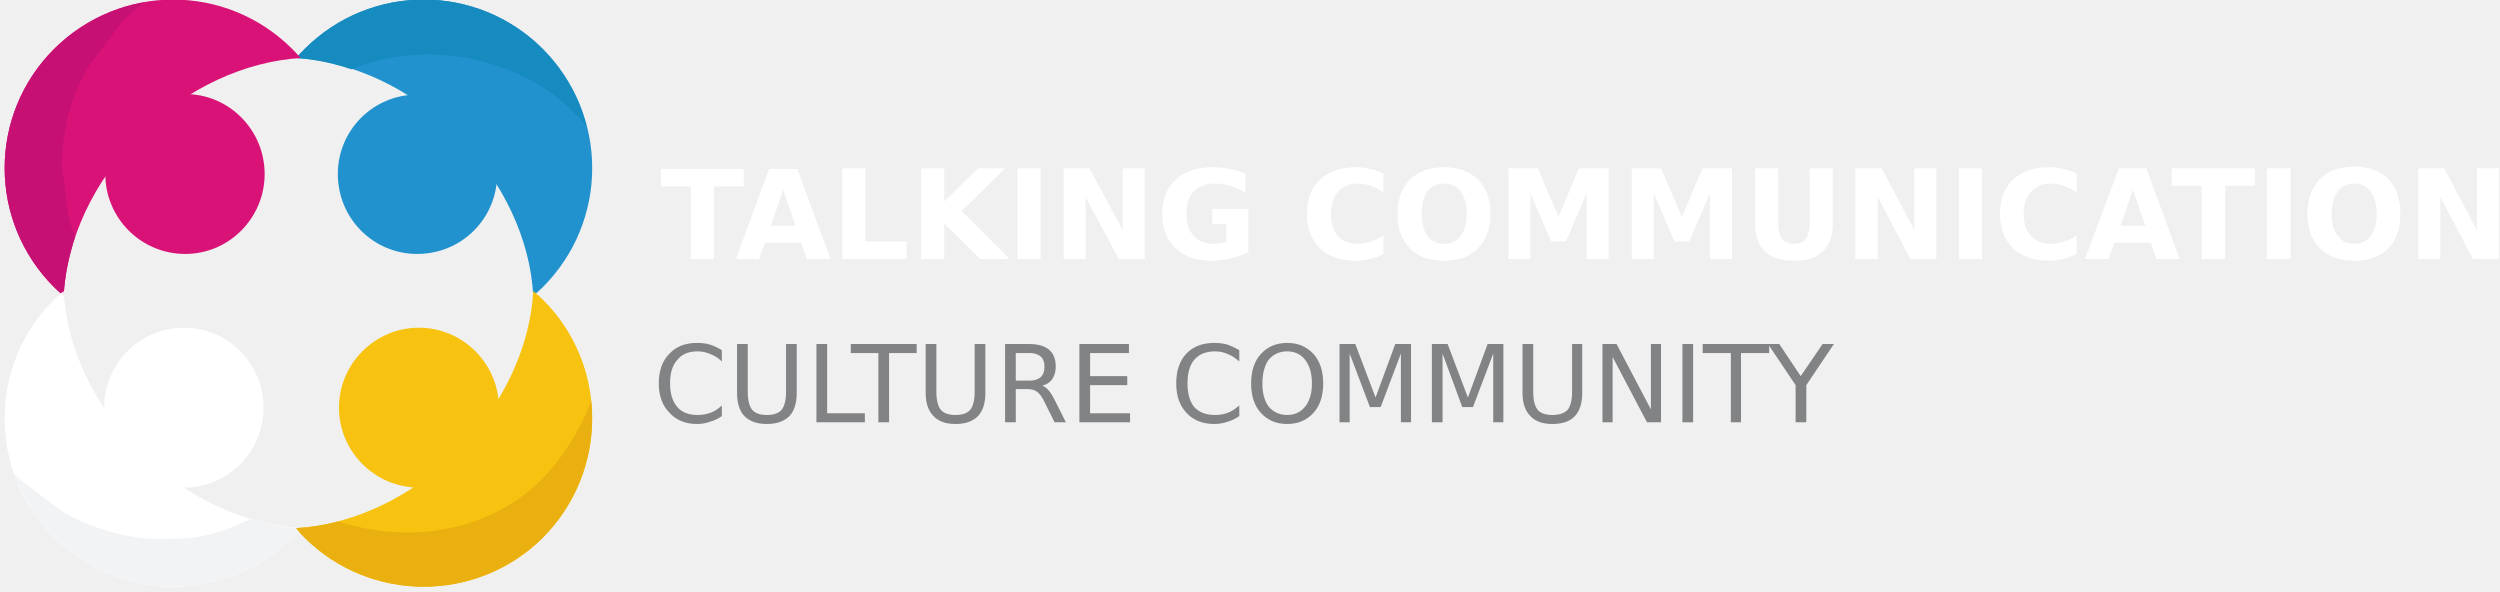
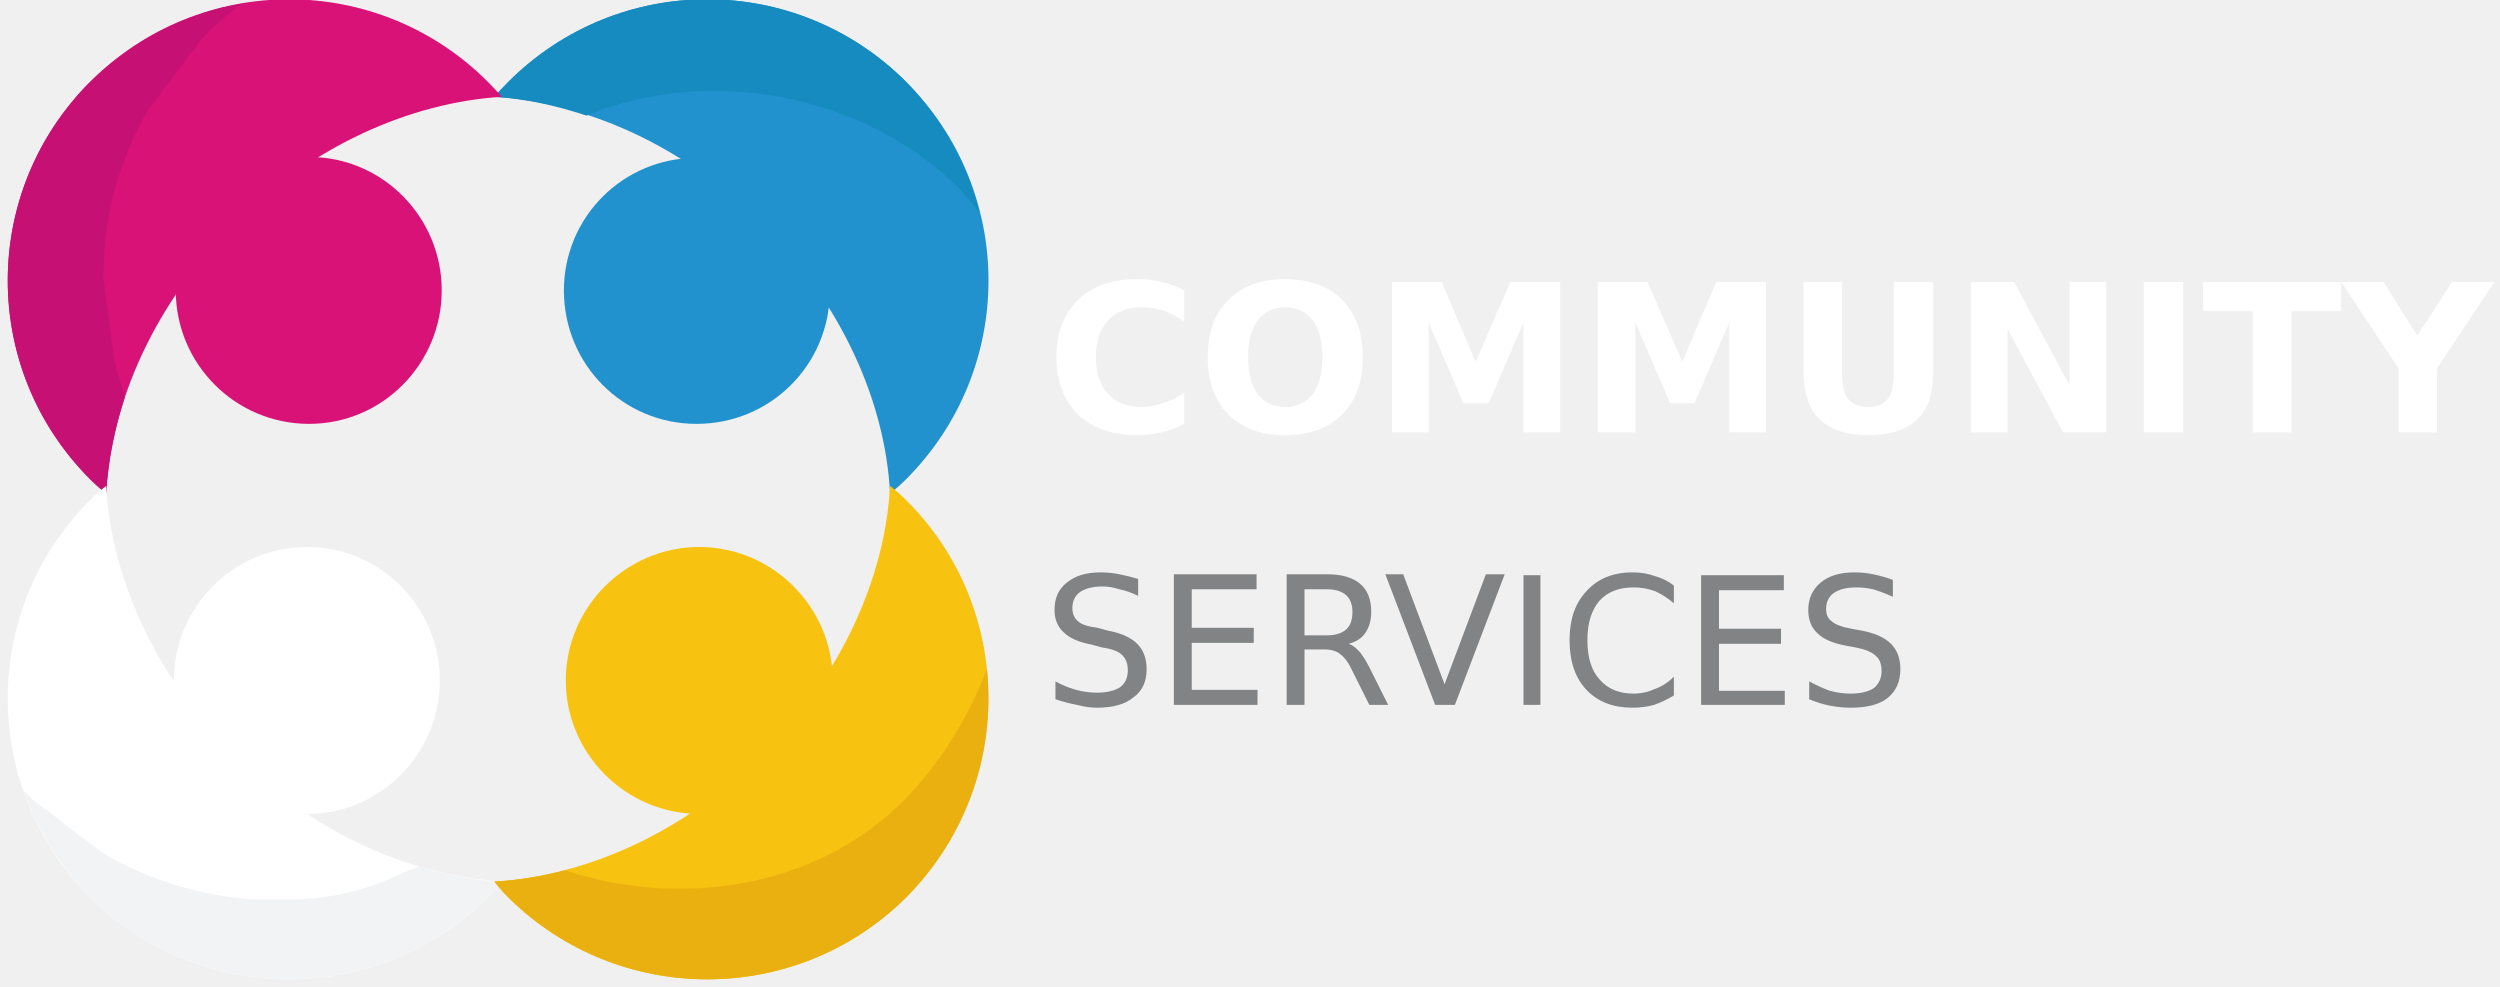
- <svg xmlns="http://www.w3.org/2000/svg" version="1.2" viewBox="0 0 444 105" width="444" height="105">
+ <svg xmlns="http://www.w3.org/2000/svg" version="1.2" viewBox="0 0 266 105" width="266" height="105">
  <style>
        .a {
            fill: #2192ce
        }

        .b {
            fill: #168bbf
        }

        .c {
            fill: #d91277
        }

        .d {
            fill: #c61074
        }

        .e {
            fill: #fff
        }

        .e1 {
            fill: #f2f3f4
        }

        .f {
            fill: #f7c210
        }

        .g {
            fill: #eab00f
        }

        .h {
            fill: #fff
        }

        .i {
            fill: #818384
        }
    </style>
  <g style="display:none">
    <path d="m-42-154h500v500h-500z" />
  </g>
  <path class="a" d="m81.2 23.9c8.3 8.4 13 18.8 13.5 28.6q0.9-0.7 1.7-1.5c11.7-11.7 11.7-30.6 0-42.3-11.7-11.7-30.6-11.7-42.3 0q-0.8 0.8-1.5 1.6c9.8 0.6 20.2 5.2 28.6 13.6z" />
  <path class="b" d="m102 20q1.2 1.3 2.2 2.6c-1.2-5.1-3.9-9.9-7.8-13.9-11.7-11.7-30.6-11.7-42.3 0q-0.8 0.8-1.5 1.6c3.2 0.2 6.5 0.9 9.8 2 13.1-5.4 29.5-2.3 39.6 7.7z" />
  <path class="a" d="m74.1 45.1c-7.8 0-14.1-6.3-14.1-14.2 0-7.8 6.3-14.1 14.1-14.1 7.9 0 14.2 6.3 14.2 14.1 0 7.9-6.3 14.2-14.2 14.2z" />
  <path class="c" d="m24.8 23.9c8.4-8.4 18.9-13 28.6-13.6q-0.7-0.8-1.5-1.6c-11.7-11.7-30.6-11.7-42.3 0-11.7 11.7-11.7 30.6 0 42.3q0.8 0.8 1.7 1.5c0.5-9.8 5.2-20.2 13.5-28.6z" />
  <path class="d" d="m12.2 38.6q-0.6-4.5-1.2-9.1 0-9.5 4.7-17.7 2.9-3.9 5.8-7.7 2-2.1 4.2-3.7c-5.9 1-11.5 3.8-16.1 8.3-11.7 11.7-11.7 30.6 0 42.3q0.8 0.8 1.7 1.5c0.2-3.4 0.9-6.9 2-10.3q-0.6-1.8-1.1-3.6z" />
  <path class="c" d="m32.9 45.1c-7.9 0-14.2-6.4-14.2-14.2 0-7.8 6.3-14.2 14.2-14.2 7.8 0 14.1 6.4 14.1 14.2 0 7.8-6.3 14.2-14.1 14.2z" />
  <path class="e" d="m24.8 80.2c-8.3-8.3-13-18.8-13.5-28.5q-0.9 0.7-1.7 1.5c-11.7 11.6-11.7 30.6 0 42.3 11.7 11.6 30.6 11.6 42.3 0q0.8-0.8 1.5-1.7c-9.7-0.6-20.2-5.2-28.6-13.6z" />
  <path class="e1" d="m53.4 93.8c-2.9-0.1-5.8-0.7-8.8-1.6q-0.5 0.2-1.1 0.4-0.6 0.3-1.1 0.5-6 2.8-12.7 2.6-2.9 0.1-5.6-0.3-6.7-1-12.8-4.4-1.3-1-2.6-1.9-0.9-0.7-1.8-1.4-1.6-1.3-3.3-2.5-0.6-0.6-1.1-1.1c1.4 4.1 3.8 8 7.1 11.4 11.7 11.6 30.6 11.6 42.3 0q0.8-0.8 1.5-1.7z" />
  <path class="e" d="m32.7 86.6c-7.9 0-14.2-6.4-14.2-14.2 0-7.8 6.3-14.2 14.2-14.2 7.8 0 14.1 6.4 14.1 14.2 0 7.8-6.3 14.2-14.1 14.2z" />
  <path class="f" d="m81.2 80.2c-8.4 8.4-18.8 13-28.6 13.6q0.7 0.9 1.5 1.7c11.7 11.6 30.6 11.6 42.3 0 11.7-11.7 11.7-30.7 0-42.3q-0.8-0.8-1.7-1.5c-0.5 9.7-5.2 20.2-13.5 28.5z" />
  <path class="g" d="m105 71.2c-1.8 4.7-4.4 9.1-7.9 13-9.3 10.2-24.3 12.6-37 8.4q-3.8 1-7.5 1.2 0.7 0.9 1.5 1.7c11.7 11.6 30.6 11.6 42.3 0 6.6-6.7 9.5-15.6 8.6-24.3z" />
  <path class="f" d="m74.4 86.6c-7.8 0-14.2-6.4-14.2-14.2 0-7.8 6.4-14.2 14.2-14.2 7.8 0 14.2 6.4 14.2 14.2 0 7.8-6.4 14.2-14.2 14.2z" />
-   <path class="h" d="m117.4 33.1v-3.1h14.7v3.1h-5.3v12.9h-4.1v-12.9zm25.9 12.9l-1-2.9h-6.4l-1.1 2.9h-4.1l5.9-16h5l5.9 16zm-4.2-12.3l-2.2 6.4h4.4zm10.5 12.3v-16.1h4.1v13h7.3v3.1zm14 0v-16.1h4.1v5.9l6-5.9h4.8l-7.7 7.6 8.5 8.5h-5.2l-6.4-6.3v6.3zm17.1 0v-16.1h4.1v16.1zm8.2 0v-16.1h4.6l5.9 11v-11h3.9v16.1h-4.6l-5.9-11v11zm32.8-8.9v7.7q-1.5 0.7-3.2 1.1-1.6 0.4-3.4 0.4-4 0-6.3-2.2-2.4-2.3-2.4-6.1 0-3.9 2.4-6.1 2.4-2.2 6.5-2.2 1.6 0 3.1 0.3 1.5 0.3 2.8 0.8v3.4q-1.4-0.8-2.7-1.2-1.3-0.4-2.7-0.4-2.4 0-3.8 1.4-1.3 1.4-1.3 4 0 2.5 1.3 3.9 1.3 1.4 3.6 1.4 0.7 0 1.2-0.1 0.6-0.1 1-0.2v-3.2h-2.5v-2.7zm24 4.7v3.3q-1.1 0.6-2.4 0.9-1.2 0.3-2.5 0.3-4 0-6.4-2.2-2.3-2.3-2.3-6.1 0-3.9 2.3-6.1 2.4-2.2 6.4-2.2 1.3 0 2.5 0.3 1.3 0.3 2.4 0.8v3.4q-1.1-0.8-2.2-1.2-1.2-0.4-2.4-0.4-2.2 0-3.5 1.5-1.2 1.4-1.2 3.9 0 2.5 1.2 3.9 1.3 1.4 3.5 1.4 1.2 0 2.4-0.4 1.1-0.3 2.2-1.1zm10.8-9.2q-1.9 0-3 1.4-1 1.4-1 4 0 2.5 1 3.9 1.1 1.4 3 1.4 1.9 0 2.9-1.4 1.1-1.4 1.1-3.9 0-2.6-1.1-4-1-1.4-2.9-1.4zm0-2.9q3.8 0 6 2.2 2.2 2.2 2.2 6.1 0 3.9-2.2 6.1-2.2 2.2-6 2.2-3.9 0-6.1-2.2-2.2-2.2-2.2-6.1 0-3.9 2.2-6.1 2.2-2.2 6.1-2.2zm11.4 16.3v-16.1h5.2l3.7 8.6 3.6-8.6h5.3v16.1h-3.9v-11.7l-3.7 8.6h-2.6l-3.7-8.6v11.7zm21.9 0v-16.1h5.2l3.7 8.6 3.7-8.6h5.2v16.1h-3.9v-11.7l-3.7 8.6h-2.6l-3.7-8.6v11.7zm21.9-6.4v-9.7h4.1v9.7q0 1.9 0.7 2.8 0.6 0.9 2.1 0.9 1.5 0 2.1-0.9 0.7-0.9 0.7-2.8v-9.7h4.1v9.7q0 3.4-1.7 5-1.7 1.7-5.2 1.7-3.5 0-5.2-1.7-1.7-1.6-1.7-5zm17.8 6.4v-16.1h4.7l5.8 11v-11h3.9v16.1h-4.6l-5.8-11v11zm18.4 0v-16.1h4.1v16.1zm20.9-4.2v3.3q-1.1 0.6-2.4 0.9-1.2 0.3-2.5 0.3-4 0-6.4-2.2-2.3-2.3-2.3-6.1 0-3.9 2.3-6.1 2.4-2.2 6.4-2.2 1.3 0 2.5 0.3 1.3 0.3 2.4 0.8v3.4q-1.1-0.8-2.3-1.2-1.1-0.4-2.3-0.4-2.2 0-3.5 1.5-1.3 1.4-1.3 3.9 0 2.5 1.3 3.9 1.3 1.4 3.5 1.4 1.2 0 2.3-0.4 1.2-0.3 2.3-1.1zm14.2 4.2l-1-2.9h-6.5l-1 2.9h-4.2l6-16.1h4.9l5.9 16.1zm-4.2-12.3l-2.2 6.4h4.4zm6.9-0.7v-3.1h14.8v3.1h-5.3v13h-4.2v-13zm16.9 13v-16.1h4.2v16.1zm15.5-13.4q-1.9 0-2.9 1.4-1.1 1.4-1.1 4 0 2.5 1.1 3.9 1 1.4 2.9 1.4 1.9 0 2.9-1.4 1.1-1.4 1.1-3.9 0-2.6-1.1-4-1-1.4-2.9-1.4zm0-3q3.9 0 6.1 2.2 2.1 2.3 2.1 6.2 0 3.8-2.1 6.1-2.2 2.2-6.1 2.2-3.9 0-6.1-2.2-2.2-2.3-2.2-6.1 0-3.9 2.2-6.2 2.2-2.2 6.1-2.2zm11.4 16.4v-16.1h4.6l5.8 11v-11h3.9v16.1h-4.6l-5.8-11v11z" />
-   <path class="i" d="m128.2 62.2v2q-0.9-0.9-2-1.3-1.1-0.5-2.3-0.5-2.4 0-3.6 1.5-1.3 1.4-1.3 4.2 0 2.7 1.3 4.2 1.2 1.4 3.6 1.4 1.2 0 2.3-0.4 1.1-0.4 2-1.3v1.9q-1 0.7-2.1 1-1.1 0.4-2.3 0.4-3.1 0-4.9-2-1.9-1.9-1.9-5.2 0-3.4 1.9-5.3 1.8-1.9 4.9-1.9 1.3 0 2.3 0.3 1.2 0.4 2.1 1zm2.7 7.6v-8.7h1.9v8.5q0 2.2 0.8 3.2 0.8 0.9 2.6 0.9 1.8 0 2.6-0.9 0.8-1 0.8-3.2v-8.5h1.9v8.7q0 2.7-1.3 4.1-1.4 1.4-4 1.4-2.6 0-4-1.4-1.3-1.4-1.3-4.1zm14.1 5.2v-13.9h1.9v12.3h6.7v1.6zm6.1-12.3v-1.6h11.7v1.6h-4.9v12.3h-1.9v-12.3zm13.3 7.1v-8.7h1.9v8.5q0 2.2 0.8 3.2 0.8 0.9 2.6 0.9 1.8 0 2.6-0.9 0.8-1 0.8-3.2v-8.5h1.9v8.7q0 2.7-1.3 4.1-1.4 1.4-4 1.4-2.6 0-3.9-1.4-1.4-1.4-1.4-4.1zm20.7-1.3q0.6 0.2 1.2 0.9 0.5 0.6 1.1 1.8l1.9 3.8h-2l-1.8-3.6q-0.6-1.3-1.3-1.8-0.6-0.5-1.7-0.5h-2.1v5.9h-1.9v-13.9h4.3q2.3 0 3.5 1 1.2 1 1.2 3 0 1.3-0.6 2.2-0.6 0.9-1.8 1.2zm-2.3-5.8h-2.4v4.9h2.4q1.3 0 2-0.6 0.7-0.6 0.7-1.9 0-1.2-0.7-1.8-0.7-0.6-2-0.6zm8.9 12.3v-13.9h8.8v1.6h-6.9v4.1h6.6v1.6h-6.6v5h7.1v1.6zm28.4-12.8v2q-1-0.9-2-1.3-1.1-0.5-2.3-0.5-2.4 0-3.7 1.5-1.2 1.4-1.2 4.2 0 2.7 1.2 4.2 1.3 1.4 3.7 1.4 1.2 0 2.3-0.4 1-0.4 2-1.3v1.9q-1 0.7-2.1 1-1.1 0.4-2.3 0.4-3.2 0-5-2-1.8-1.9-1.8-5.2 0-3.4 1.8-5.3 1.8-1.9 5-1.9 1.2 0 2.3 0.3 1.1 0.4 2.1 1zm8.5 0.2q-2 0-3.3 1.5-1.1 1.6-1.1 4.2 0 2.6 1.1 4.1 1.3 1.5 3.3 1.5 2 0 3.2-1.5 1.2-1.5 1.2-4.1 0-2.6-1.2-4.2-1.2-1.5-3.2-1.5zm0-1.5q2.9 0 4.7 2 1.7 1.9 1.7 5.2 0 3.3-1.7 5.2-1.8 2-4.7 2-2.9 0-4.7-2-1.7-1.9-1.7-5.2 0-3.3 1.7-5.2 1.8-2 4.7-2zm9.3 14.1v-13.9h2.8l3.6 9.5 3.5-9.5h2.8v13.9h-1.8v-12.2l-3.6 9.5h-1.9l-3.6-9.5v12.2zm16.4 0v-13.9h2.8l3.6 9.5 3.5-9.5h2.8v13.9h-1.8v-12.2l-3.6 9.5h-1.9l-3.5-9.5v12.2zm16.1-5.2v-8.7h1.9v8.5q0 2.2 0.8 3.2 0.8 0.9 2.6 0.9 1.8 0 2.7-0.9 0.8-1 0.8-3.2v-8.5h1.8v8.7q0 2.7-1.3 4.1-1.3 1.4-4 1.4-2.6 0-3.9-1.4-1.4-1.4-1.4-4.1zm14.2 5.2v-13.9h2.5l6.1 11.6v-11.6h1.8v13.9h-2.5l-6.1-11.6v11.6zm14.2 0v-13.9h1.9v13.9zm3.6-12.3v-1.6h11.8v1.6h-5v12.3h-1.8v-12.3zm16.5 5.7l-4.9-7.3h2l3.8 5.7 3.9-5.7h2l-4.9 7.3v6.6h-1.9z" />
+   <path class="h" d="m126 41.8v3.3q-1.1 0.6-2.4 0.9-1.2 0.3-2.6 0.3-4 0-6.3-2.2-2.3-2.3-2.3-6.1 0-3.8 2.3-6.1 2.3-2.2 6.3-2.2 1.4 0 2.6 0.3 1.3 0.3 2.4 0.9v3.3q-1.2-0.8-2.3-1.2-1.1-0.3-2.3-0.3-2.2 0-3.5 1.4-1.3 1.4-1.3 3.9 0 2.5 1.3 3.9 1.3 1.4 3.5 1.4 1.2 0 2.3-0.4 1.1-0.3 2.3-1.1zm10.7-9.1q-1.8 0-2.9 1.4-1 1.4-1 3.9 0 2.5 1 3.9 1.1 1.4 2.9 1.4 1.9 0 3-1.4 1-1.4 1-3.9 0-2.5-1-3.9-1.1-1.4-3-1.4zm0-3q3.9 0 6.1 2.2 2.2 2.2 2.2 6.1 0 3.9-2.2 6.1-2.2 2.2-6.1 2.2-3.8 0-6-2.2-2.2-2.2-2.2-6.1 0-3.9 2.2-6.1 2.2-2.2 6-2.2zm11.4 16.3v-16h5.3l3.6 8.5 3.7-8.5h5.3v16h-3.9v-11.7l-3.7 8.6h-2.7l-3.7-8.6v11.7zm21.9 0v-16h5.3l3.7 8.5 3.6-8.5h5.3v16h-3.9v-11.7l-3.7 8.6h-2.6l-3.7-8.6v11.7zm21.9-6.4v-9.6h4.1v9.6q0 2 0.6 2.8 0.7 0.9 2.2 0.9 1.4 0 2.1-0.9 0.6-0.8 0.6-2.8v-9.6h4.2v9.6q0 3.4-1.7 5-1.7 1.7-5.2 1.7-3.5 0-5.2-1.7-1.7-1.6-1.7-5zm17.8 6.4v-16h4.6l5.9 11v-11h3.9v16h-4.6l-5.9-11v11zm18.4 0v-16h4.2v16zm6.3-12.9v-3.1h14.7v3.1h-5.3v12.9h-4.1v-12.9zm20.8 6.1l-6.1-9.2h4.5l3.6 5.7 3.7-5.7h4.5l-6.1 9.2v6.8h-4.1z" />
+   <path class="i" d="m121.1 61.6v1.8q-1-0.5-2-0.7-0.9-0.3-1.8-0.3-1.5 0-2.4 0.6-0.8 0.6-0.8 1.7 0 0.9 0.6 1.4 0.5 0.5 2.1 0.7l1.1 0.3q2.1 0.4 3.1 1.4 1 1 1 2.7 0 2-1.4 3-1.3 1.1-3.9 1.1-1 0-2.1-0.3-1.1-0.2-2.3-0.6v-1.9q1.1 0.6 2.2 0.9 1.1 0.3 2.2 0.3 1.6 0 2.5-0.6 0.8-0.6 0.8-1.8 0-1-0.6-1.6-0.6-0.6-2.1-0.8l-1.1-0.3q-2.1-0.4-3-1.3-1-0.9-1-2.4 0-1.9 1.3-2.9 1.3-1.1 3.6-1.1 1 0 2 0.2 1 0.2 2 0.5zm3.8 13.4v-13.9h8.8v1.6h-6.9v4.1h6.6v1.6h-6.6v5h7v1.6zm18.6-6.5q0.6 0.2 1.2 0.9 0.5 0.6 1.1 1.8l1.9 3.8h-2l-1.8-3.6q-0.6-1.3-1.3-1.8-0.6-0.5-1.7-0.5h-2.1v5.9h-1.9v-13.9h4.3q2.3 0 3.5 1 1.2 1 1.2 3 0 1.3-0.6 2.2-0.6 0.9-1.8 1.2zm-2.3-5.8h-2.4v4.9h2.4q1.3 0 2-0.6 0.7-0.6 0.7-1.9 0-1.2-0.7-1.8-0.7-0.6-2-0.6zm13.6 12.3h-2.1l-5.3-13.9h1.9l4.4 11.7 4.4-11.7h2zm7.3 0v-13.8h1.8v13.8zm16-12.7v1.9q-0.9-0.8-2-1.3-1.1-0.4-2.3-0.4-2.3 0-3.6 1.4-1.3 1.5-1.3 4.2 0 2.8 1.3 4.2 1.3 1.5 3.6 1.5 1.2 0 2.3-0.5 1.1-0.4 2-1.3v2q-1 0.6-2.1 1-1.1 0.3-2.3 0.3-3.1 0-4.9-1.9-1.8-1.9-1.8-5.3 0-3.3 1.8-5.2 1.8-2 4.9-2 1.3 0 2.4 0.4 1.1 0.3 2 1zm2.9 12.7v-13.8h8.8v1.6h-6.9v4.1h6.6v1.6h-6.6v5h7v1.5zm20.4-13.3v1.8q-1.1-0.5-2.1-0.8-0.9-0.2-1.8-0.2-1.5 0-2.4 0.6-0.8 0.6-0.8 1.7 0 0.9 0.6 1.3 0.5 0.5 2.1 0.8l1.1 0.2q2.1 0.4 3.1 1.4 1 1 1 2.7 0 2-1.4 3.1-1.3 1-3.9 1-1 0-2.1-0.2-1.1-0.2-2.3-0.7v-1.9q1.1 0.6 2.2 1 1.1 0.3 2.2 0.3 1.6 0 2.5-0.6 0.8-0.7 0.8-1.8 0-1.1-0.6-1.6-0.6-0.6-2.1-0.9l-1.1-0.2q-2.1-0.4-3-1.3-1-0.9-1-2.5 0-1.8 1.3-2.9 1.3-1.1 3.6-1.1 1 0 2 0.2 1 0.2 2.1 0.6z" />
</svg>
